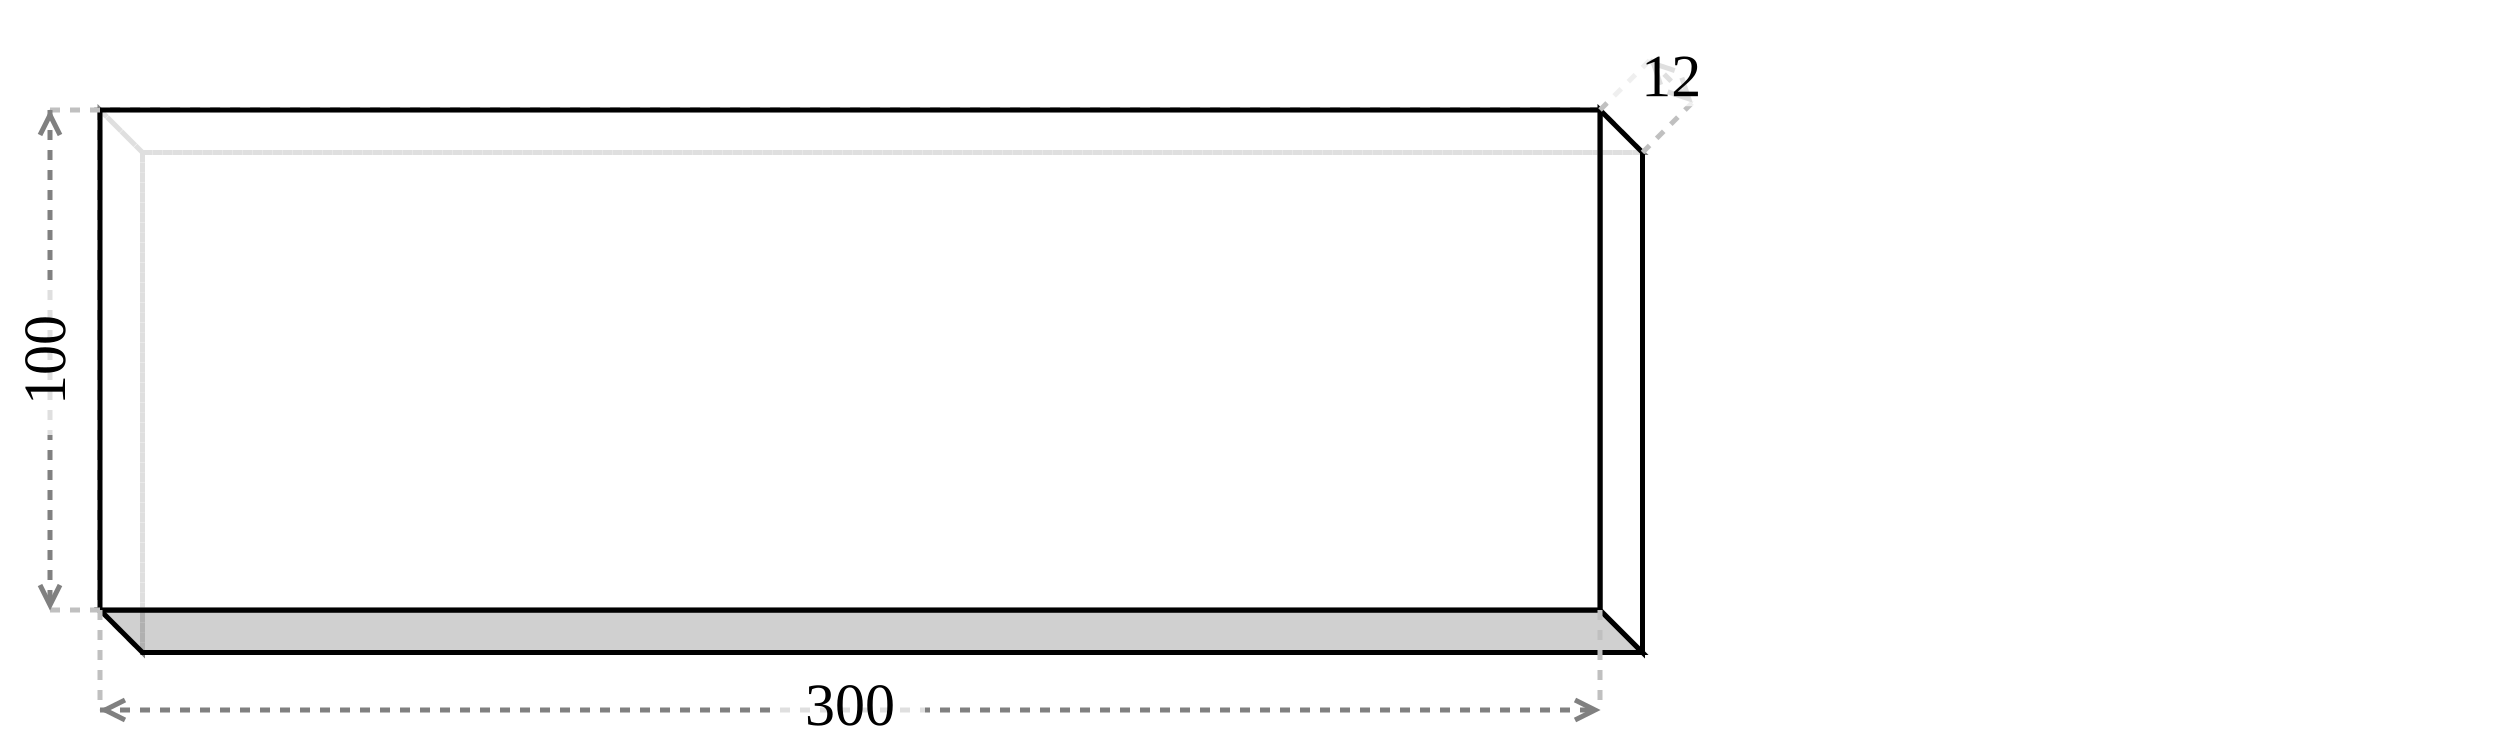
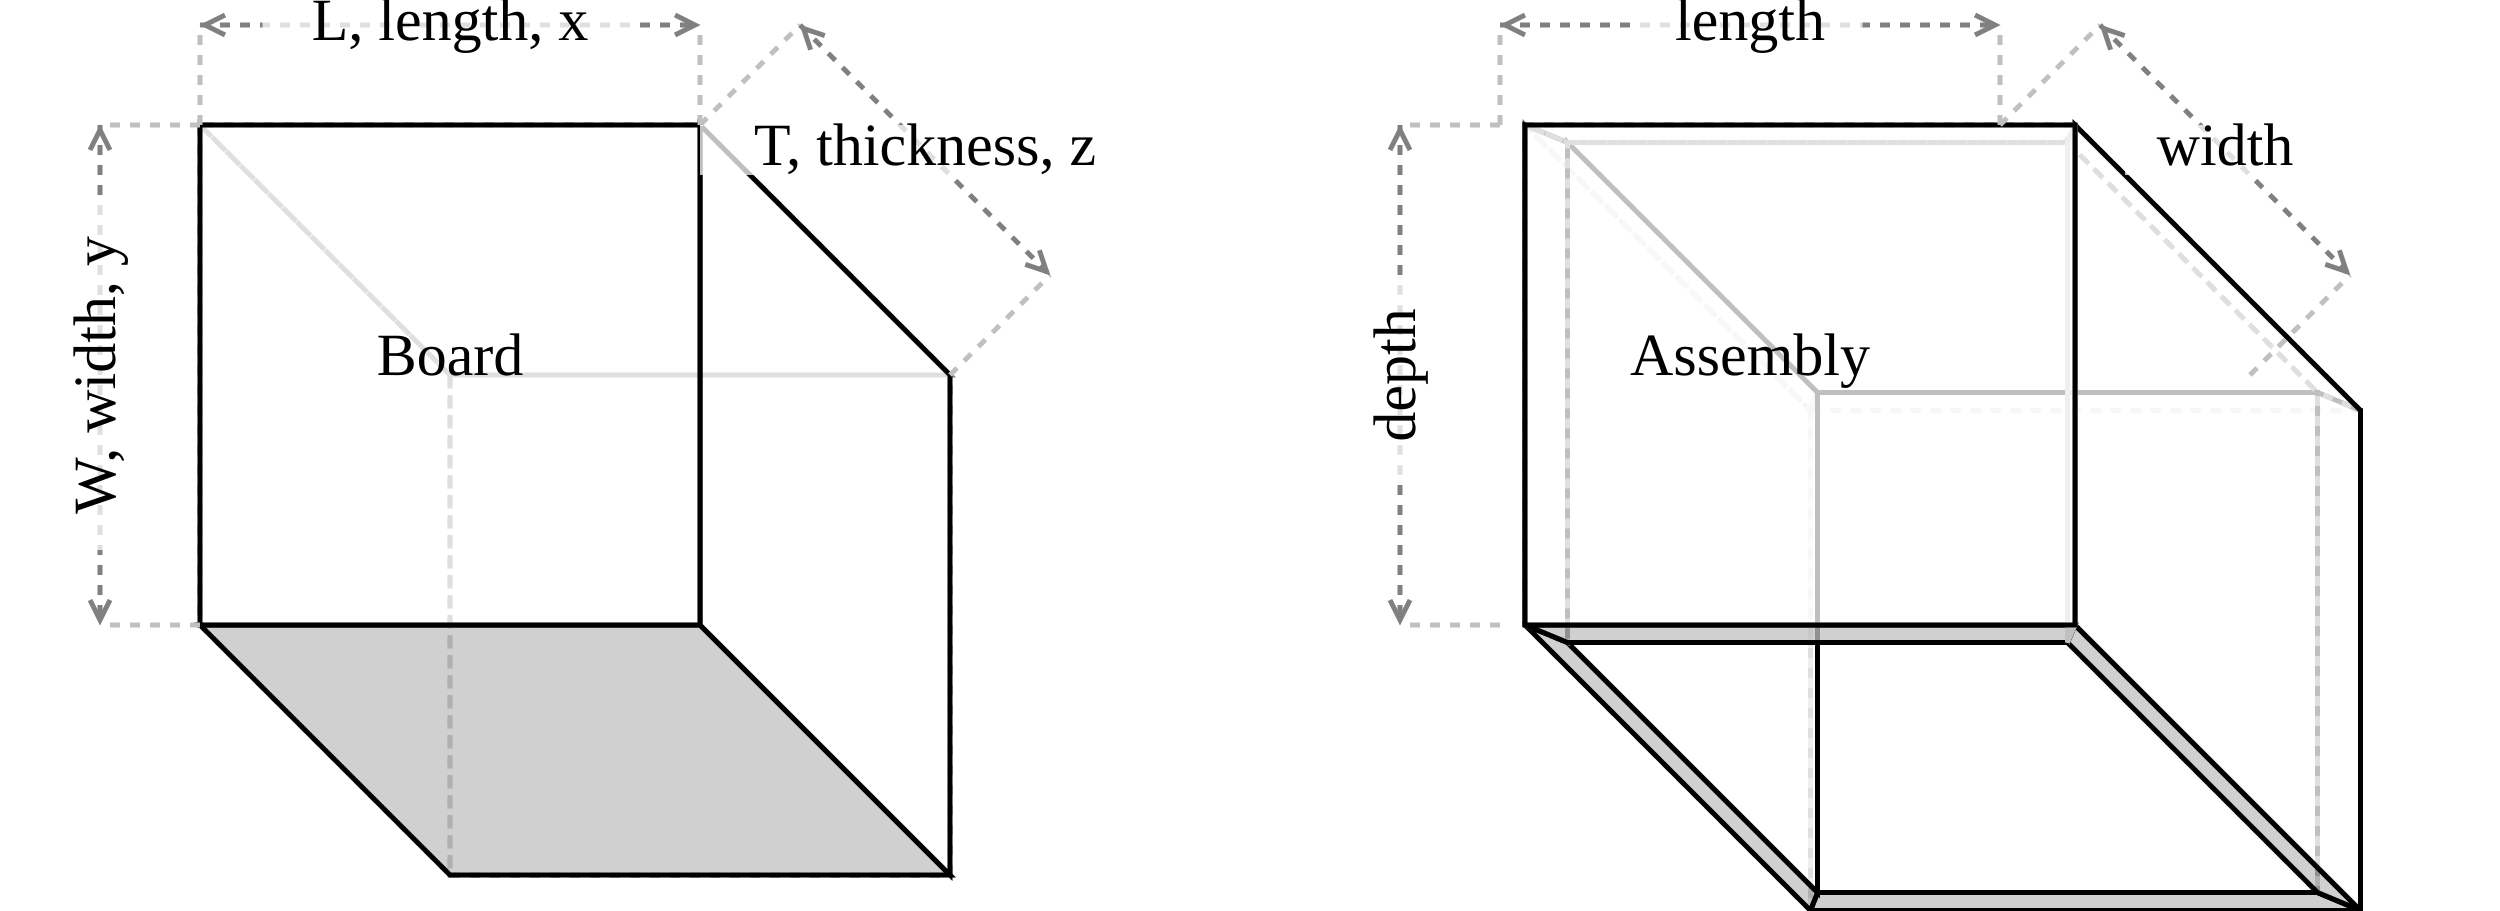
- <svg xmlns="http://www.w3.org/2000/svg" width="1000" viewBox="0.0 -2.0 500.0 147.0">
-   <polygon fill="none" stroke-width="1" stroke-dasharray="2" stroke="gray" points="28.5,28.5 28.5,128.5 328.5,128.5 328.5,28.5" />
-   <polygon fill="none" stroke-width="1" stroke-dasharray="2" stroke="gray" points="20.0,20.0 20.0,120.0 28.5,128.5 28.5,28.5" />
-   <polygon fill="none" stroke-width="1" stroke-dasharray="2" stroke="gray" points="28.5,28.5 328.5,28.5 320.0,20.0 20.0,20.0" />
-   <polygon fill="rgba(192,192,192,0.75)" stroke-width="1" stroke-dasharray="" stroke="black" points="20.0,120.0 320.0,120.0 328.5,128.5 28.5,128.5" />
-   <polygon fill="rgba(255,255,255,0.75)" stroke-width="1" stroke-dasharray="" stroke="black" points="328.5,28.5 328.5,128.5 320.0,120.0 320.0,20.0" />
-   <polygon fill="rgba(255,255,255,0.75)" stroke-width="1" stroke-dasharray="" stroke="black" points="20.0,20.0 320.0,20.0 320.0,120.0 20.0,120.0" />
-   <polyline fill="none" stroke-width="1" stroke-dasharray="2" stroke="silver" points="320.0,120.0 320.0,140.0" />
-   <polyline fill="none" stroke-width="1" stroke-dasharray="2" stroke="silver" points="20.0,120.0 20.0,140.0" />
-   <polyline fill="none" stroke-width="1" stroke-dasharray="2" stroke="gray" points="20.0,140.0 320.0,140.0" />
-   <polyline fill="none" stroke-width="1" stroke-dasharray="" stroke="gray" points="-4.0,-2.0 0.0,0.0 -4.0,2.0" transform="translate(319.0, 140.0) rotate(0.0)" />
-   <polyline fill="none" stroke-width="1" stroke-dasharray="" stroke="gray" points="-4.0,-2.0 0.0,0.0 -4.0,2.0" transform="translate(21.0, 140.0) rotate(180.0)" />
-   <rect x="155.0" y="135.0" width="30" height="10" style="fill: rgba(255,255,255,0.75); stroke: none; stroke-width: 1;" />
-   <text style="font-size:12px" text-anchor="middle" x="170.0" y="143.0" fill="black">300</text>
-   <polyline fill="none" stroke-width="1" stroke-dasharray="2" stroke="silver" points="20.0,120.0 10.0,120.0" />
-   <polyline fill="none" stroke-width="1" stroke-dasharray="2" stroke="silver" points="20.0,20.0 10.0,20.0" />
-   <polyline fill="none" stroke-width="1" stroke-dasharray="2" stroke="gray" points="10.0,20.0 10.0,120.0" />
-   <polyline fill="none" stroke-width="1" stroke-dasharray="" stroke="gray" points="-4.0,-2.0 0.0,0.0 -4.0,2.0" transform="translate(10.0, 119.0) rotate(90.0)" />
-   <polyline fill="none" stroke-width="1" stroke-dasharray="" stroke="gray" points="-4.0,-2.0 0.0,0.0 -4.0,2.0" transform="translate(10.0, 21.0) rotate(-90.0)" />
-   <rect x="5.0" y="55.0" width="10" height="30" style="fill: rgba(255,255,255,0.75); stroke: none; stroke-width: 1;" />
-   <text style="font-size:12px" text-anchor="middle" x="0" y="0" fill="black" transform="translate(13.0 70.0) rotate(-90)">100</text>
-   <polyline fill="none" stroke-width="1" stroke-dasharray="2" stroke="silver" points="328.5,28.5 338.5,18.5" />
-   <polyline fill="none" stroke-width="1" stroke-dasharray="2" stroke="silver" points="320.0,20.0 330.0,10.0" />
-   <polyline fill="none" stroke-width="1" stroke-dasharray="2" stroke="gray" points="330.0,10.0 338.5,18.5" />
-   <polyline fill="none" stroke-width="1" stroke-dasharray="" stroke="gray" points="-4.0,-2.0 0.0,0.0 -4.0,2.0" transform="translate(337.7782, 17.77817) rotate(45)" />
-   <polyline fill="none" stroke-width="1" stroke-dasharray="" stroke="gray" points="-4.0,-2.0 0.0,0.0 -4.0,2.0" transform="translate(330.7071, 10.70711) rotate(-135)" />
-   <rect x="321.743" y="9.243" width="25" height="10" style="fill: rgba(255,255,255,0.75); stroke: none; stroke-width: 1;" />
-   <text style="font-size:12px" text-anchor="middle" x="334.243" y="17.243" fill="black">12</text>
+ <svg xmlns="http://www.w3.org/2000/svg" width="1000" viewBox="0.0 -5.0 500.0 182.1">
+   <polygon fill="none" stroke-width="1" stroke-dasharray="2" stroke="gray" points="90.0,70.0 90.0,170.0 190.0,170.0 190.0,70.0" />
+   <polygon fill="none" stroke-width="1" stroke-dasharray="2" stroke="gray" points="40.0,20.0 40.0,120.0 90.0,170.0 90.0,70.0" />
+   <polygon fill="none" stroke-width="1" stroke-dasharray="2" stroke="gray" points="90.0,70.0 190.0,70.0 140.0,20.0 40.0,20.0" />
+   <polygon fill="rgba(192,192,192,0.75)" stroke-width="1" stroke-dasharray="" stroke="black" points="40.0,120.0 140.0,120.0 190.0,170.0 90.0,170.0" />
+   <polygon fill="rgba(255,255,255,0.75)" stroke-width="1" stroke-dasharray="" stroke="black" points="190.0,70.0 190.0,170.0 140.0,120.0 140.0,20.0" />
+   <polygon fill="rgba(255,255,255,0.75)" stroke-width="1" stroke-dasharray="" stroke="black" points="40.0,20.0 140.0,20.0 140.0,120.0 40.0,120.0" />
+   <text style="" text-anchor="middle" x="90.0" y="70.0" fill="black">Board</text>
+   <polygon fill="none" stroke-width="1" stroke-dasharray="2" stroke="gray" points="472.1,77.1 362.1,77.1 362.1,177.1 472.1,177.1" />
+   <polygon fill="rgba(255,255,255,0.75)" stroke-width="1" stroke-dasharray="" stroke="silver" points="363.5,73.5 363.5,173.5 362.1,177.1 362.1,77.1" />
+   <polygon fill="rgba(255,255,255,0.75)" stroke-width="1" stroke-dasharray="" stroke="silver" points="362.1,77.1 362.1,177.1 363.5,173.5 363.5,73.5" />
+   <polygon fill="none" stroke-width="1" stroke-dasharray="2" stroke="gray" points="463.5,73.5 363.5,73.5 362.1,77.1 472.1,77.1" />
+   <polygon fill="rgba(192,192,192,0.75)" stroke-width="1" stroke-dasharray="" stroke="black" points="472.1,177.1 362.1,177.1 363.5,173.5 463.5,173.5" />
+   <polygon fill="none" stroke-width="1" stroke-dasharray="2" stroke="gray" points="463.5,73.5 463.5,173.5 472.1,177.1 472.1,77.1" />
+   <polygon fill="rgba(255,255,255,0.75)" stroke-width="1" stroke-dasharray="" stroke="black" points="472.1,77.1 472.1,177.1 463.5,173.5 463.5,73.5" />
+   <polygon fill="rgba(255,255,255,0.75)" stroke-width="1" stroke-dasharray="" stroke="black" points="463.5,73.5 463.5,173.5 363.5,173.5 363.5,73.5" />
+   <polygon fill="none" stroke-width="1" stroke-dasharray="2" stroke="gray" points="362.1,77.1 305.0,20.0 305.0,120.0 362.1,177.1" />
+   <polygon fill="none" stroke-width="1" stroke-dasharray="2" stroke="gray" points="363.5,73.5 313.5,23.5 305.0,20.0 362.1,77.1" />
+   <polygon fill="rgba(192,192,192,0.75)" stroke-width="1" stroke-dasharray="" stroke="black" points="362.1,177.1 305.0,120.0 313.5,123.5 363.5,173.5" />
+   <polygon fill="rgba(255,255,255,0.75)" stroke-width="1" stroke-dasharray="" stroke="black" points="363.5,73.5 363.5,173.5 313.5,123.5 313.5,23.5" />
+   <polygon fill="none" stroke-width="1" stroke-dasharray="2" stroke="gray" points="413.5,23.5 413.5,123.5 463.5,173.5 463.5,73.5" />
+   <polygon fill="none" stroke-width="1" stroke-dasharray="2" stroke="gray" points="413.5,23.5 463.5,73.5 472.1,77.1 415.0,20.0" />
+   <polygon fill="rgba(192,192,192,0.75)" stroke-width="1" stroke-dasharray="" stroke="black" points="415.0,120.0 472.1,177.1 463.5,173.5 413.5,123.5" />
+   <polygon fill="rgba(255,255,255,0.75)" stroke-width="1" stroke-dasharray="" stroke="black" points="415.0,20.0 472.1,77.1 472.1,177.1 415.0,120.0" />
+   <polygon fill="none" stroke-width="1" stroke-dasharray="2" stroke="gray" points="313.5,23.5 313.5,123.5 413.5,123.5 413.5,23.5" />
+   <polygon fill="rgba(255,255,255,0.75)" stroke-width="1" stroke-dasharray="" stroke="black" points="313.5,23.5 313.5,123.5 305.0,120.0 305.0,20.0" />
+   <polygon fill="none" stroke-width="1" stroke-dasharray="2" stroke="gray" points="415.0,20.0 415.0,120.0 413.5,123.5 413.5,23.5" />
+   <polygon fill="none" stroke-width="1" stroke-dasharray="2" stroke="gray" points="305.0,20.0 305.0,120.0 313.5,123.5 313.5,23.5" />
+   <polygon fill="none" stroke-width="1" stroke-dasharray="2" stroke="gray" points="313.5,23.5 413.5,23.5 415.0,20.0 305.0,20.0" />
+   <polygon fill="rgba(192,192,192,0.75)" stroke-width="1" stroke-dasharray="" stroke="black" points="305.0,120.0 415.0,120.0 413.5,123.5 313.5,123.5" />
+   <polygon fill="rgba(255,255,255,0.75)" stroke-width="1" stroke-dasharray="" stroke="silver" points="413.5,23.5 413.5,123.5 415.0,120.0 415.0,20.0" />
+   <polygon fill="rgba(255,255,255,0.75)" stroke-width="1" stroke-dasharray="" stroke="black" points="305.0,20.0 415.0,20.0 415.0,120.0 305.0,120.0" />
+   <text style="" text-anchor="middle" x="350.0" y="70.0" fill="black">Assembly</text>
+   <polyline fill="none" stroke-width="1" stroke-dasharray="2" stroke="silver" points="140.0,20.0 140.0,0.0" />
+   <polyline fill="none" stroke-width="1" stroke-dasharray="2" stroke="silver" points="40.0,20.0 40.0,0.0" />
+   <polyline fill="none" stroke-width="1" stroke-dasharray="2" stroke="gray" points="40.0,0.0 140.0,0.0" />
+   <polyline fill="none" stroke-width="1" stroke-dasharray="" stroke="gray" points="-4.0,-2.0 0.0,0.0 -4.0,2.0" transform="translate(139.0, 0.0) rotate(0.0)" />
+   <polyline fill="none" stroke-width="1" stroke-dasharray="" stroke="gray" points="-4.0,-2.0 0.0,0.0 -4.0,2.0" transform="translate(41.0, -1.2246467991473532e-16) rotate(180.0)" />
+   <rect x="52.5" y="-5.0" width="75" height="10" style="fill: rgba(255,255,255,0.75); stroke: none; stroke-width: 1;" />
+   <text style="font-size:12px" text-anchor="middle" x="90.0" y="3.0" fill="black">L, length, x</text>
+   <polyline fill="none" stroke-width="1" stroke-dasharray="2" stroke="silver" points="400.0,20.0 400.0,0.0" />
+   <polyline fill="none" stroke-width="1" stroke-dasharray="2" stroke="silver" points="300.0,20.0 300.0,0.0" />
+   <polyline fill="none" stroke-width="1" stroke-dasharray="2" stroke="gray" points="300.0,0.0 400.0,0.0" />
+   <polyline fill="none" stroke-width="1" stroke-dasharray="" stroke="gray" points="-4.0,-2.0 0.0,0.0 -4.0,2.0" transform="translate(399.0, 0.0) rotate(0.0)" />
+   <polyline fill="none" stroke-width="1" stroke-dasharray="" stroke="gray" points="-4.0,-2.0 0.0,0.0 -4.0,2.0" transform="translate(301.0, -1.2246467991473532e-16) rotate(180.0)" />
+   <rect x="327.5" y="-5.0" width="45" height="10" style="fill: rgba(255,255,255,0.75); stroke: none; stroke-width: 1;" />
+   <text style="font-size:12px" text-anchor="middle" x="350.0" y="3.0" fill="black">length</text>
+   <polyline fill="none" stroke-width="1" stroke-dasharray="2" stroke="silver" points="40.0,120.0 20.0,120.0" />
+   <polyline fill="none" stroke-width="1" stroke-dasharray="2" stroke="silver" points="40.0,20.0 20.0,20.0" />
+   <polyline fill="none" stroke-width="1" stroke-dasharray="2" stroke="gray" points="20.0,20.0 20.0,120.0" />
+   <polyline fill="none" stroke-width="1" stroke-dasharray="" stroke="gray" points="-4.0,-2.0 0.0,0.0 -4.0,2.0" transform="translate(20.0, 119.0) rotate(90.0)" />
+   <polyline fill="none" stroke-width="1" stroke-dasharray="" stroke="gray" points="-4.0,-2.0 0.0,0.0 -4.0,2.0" transform="translate(20.0, 21.0) rotate(-90.0)" />
+   <rect x="15.0" y="35.0" width="10" height="70" style="fill: rgba(255,255,255,0.75); stroke: none; stroke-width: 1;" />
+   <text style="font-size:12px" text-anchor="middle" x="0" y="0" fill="black" transform="translate(23.0 70.0) rotate(-90)">W, width, y</text>
+   <polyline fill="none" stroke-width="1" stroke-dasharray="2" stroke="silver" points="300.0,120.0 280.0,120.0" />
+   <polyline fill="none" stroke-width="1" stroke-dasharray="2" stroke="silver" points="300.0,20.0 280.0,20.0" />
+   <polyline fill="none" stroke-width="1" stroke-dasharray="2" stroke="gray" points="280.0,20.0 280.0,120.0" />
+   <polyline fill="none" stroke-width="1" stroke-dasharray="" stroke="gray" points="-4.0,-2.0 0.0,0.0 -4.0,2.0" transform="translate(280.0, 119.0) rotate(90.0)" />
+   <polyline fill="none" stroke-width="1" stroke-dasharray="" stroke="gray" points="-4.0,-2.0 0.0,0.0 -4.0,2.0" transform="translate(280.0, 21.0) rotate(-90.0)" />
+   <rect x="275.0" y="50.0" width="10" height="40" style="fill: rgba(255,255,255,0.75); stroke: none; stroke-width: 1;" />
+   <text style="font-size:12px" text-anchor="middle" x="0" y="0" fill="black" transform="translate(283.0 70.0) rotate(-90)">depth</text>
+   <polyline fill="none" stroke-width="1" stroke-dasharray="2" stroke="silver" points="190.0,70.0 210.0,50.0" />
+   <polyline fill="none" stroke-width="1" stroke-dasharray="2" stroke="silver" points="140.0,20.0 160.0,0.0" />
+   <polyline fill="none" stroke-width="1" stroke-dasharray="2" stroke="gray" points="160.0,0.0 210.0,50.0" />
+   <polyline fill="none" stroke-width="1" stroke-dasharray="" stroke="gray" points="-4.0,-2.0 0.0,0.0 -4.0,2.0" transform="translate(209.2929, 49.29289) rotate(45)" />
+   <polyline fill="none" stroke-width="1" stroke-dasharray="" stroke="gray" points="-4.0,-2.0 0.0,0.0 -4.0,2.0" transform="translate(160.7071, 0.7071068) rotate(-135)" />
+   <rect x="140.0" y="20" width="90" height="10" style="fill: rgba(255,255,255,0.75); stroke: none; stroke-width: 1;" />
+   <text style="font-size:12px" text-anchor="middle" x="185.0" y="28" fill="black">T, thickness, z</text>
+   <polyline fill="none" stroke-width="1" stroke-dasharray="2" stroke="silver" points="450.0,70.0 470.0,50.0" />
+   <polyline fill="none" stroke-width="1" stroke-dasharray="2" stroke="silver" points="400.0,20.0 420.0,0.0" />
+   <polyline fill="none" stroke-width="1" stroke-dasharray="2" stroke="gray" points="420.0,0.0 470.0,50.0" />
+   <polyline fill="none" stroke-width="1" stroke-dasharray="" stroke="gray" points="-4.0,-2.0 0.0,0.0 -4.0,2.0" transform="translate(469.2929, 49.29289) rotate(45)" />
+   <polyline fill="none" stroke-width="1" stroke-dasharray="" stroke="gray" points="-4.0,-2.0 0.0,0.0 -4.0,2.0" transform="translate(420.7071, 0.7071068) rotate(-135)" />
+   <rect x="425.0" y="20" width="40" height="10" style="fill: rgba(255,255,255,0.75); stroke: none; stroke-width: 1;" />
+   <text style="font-size:12px" text-anchor="middle" x="445.0" y="28" fill="black">width</text>
</svg>
